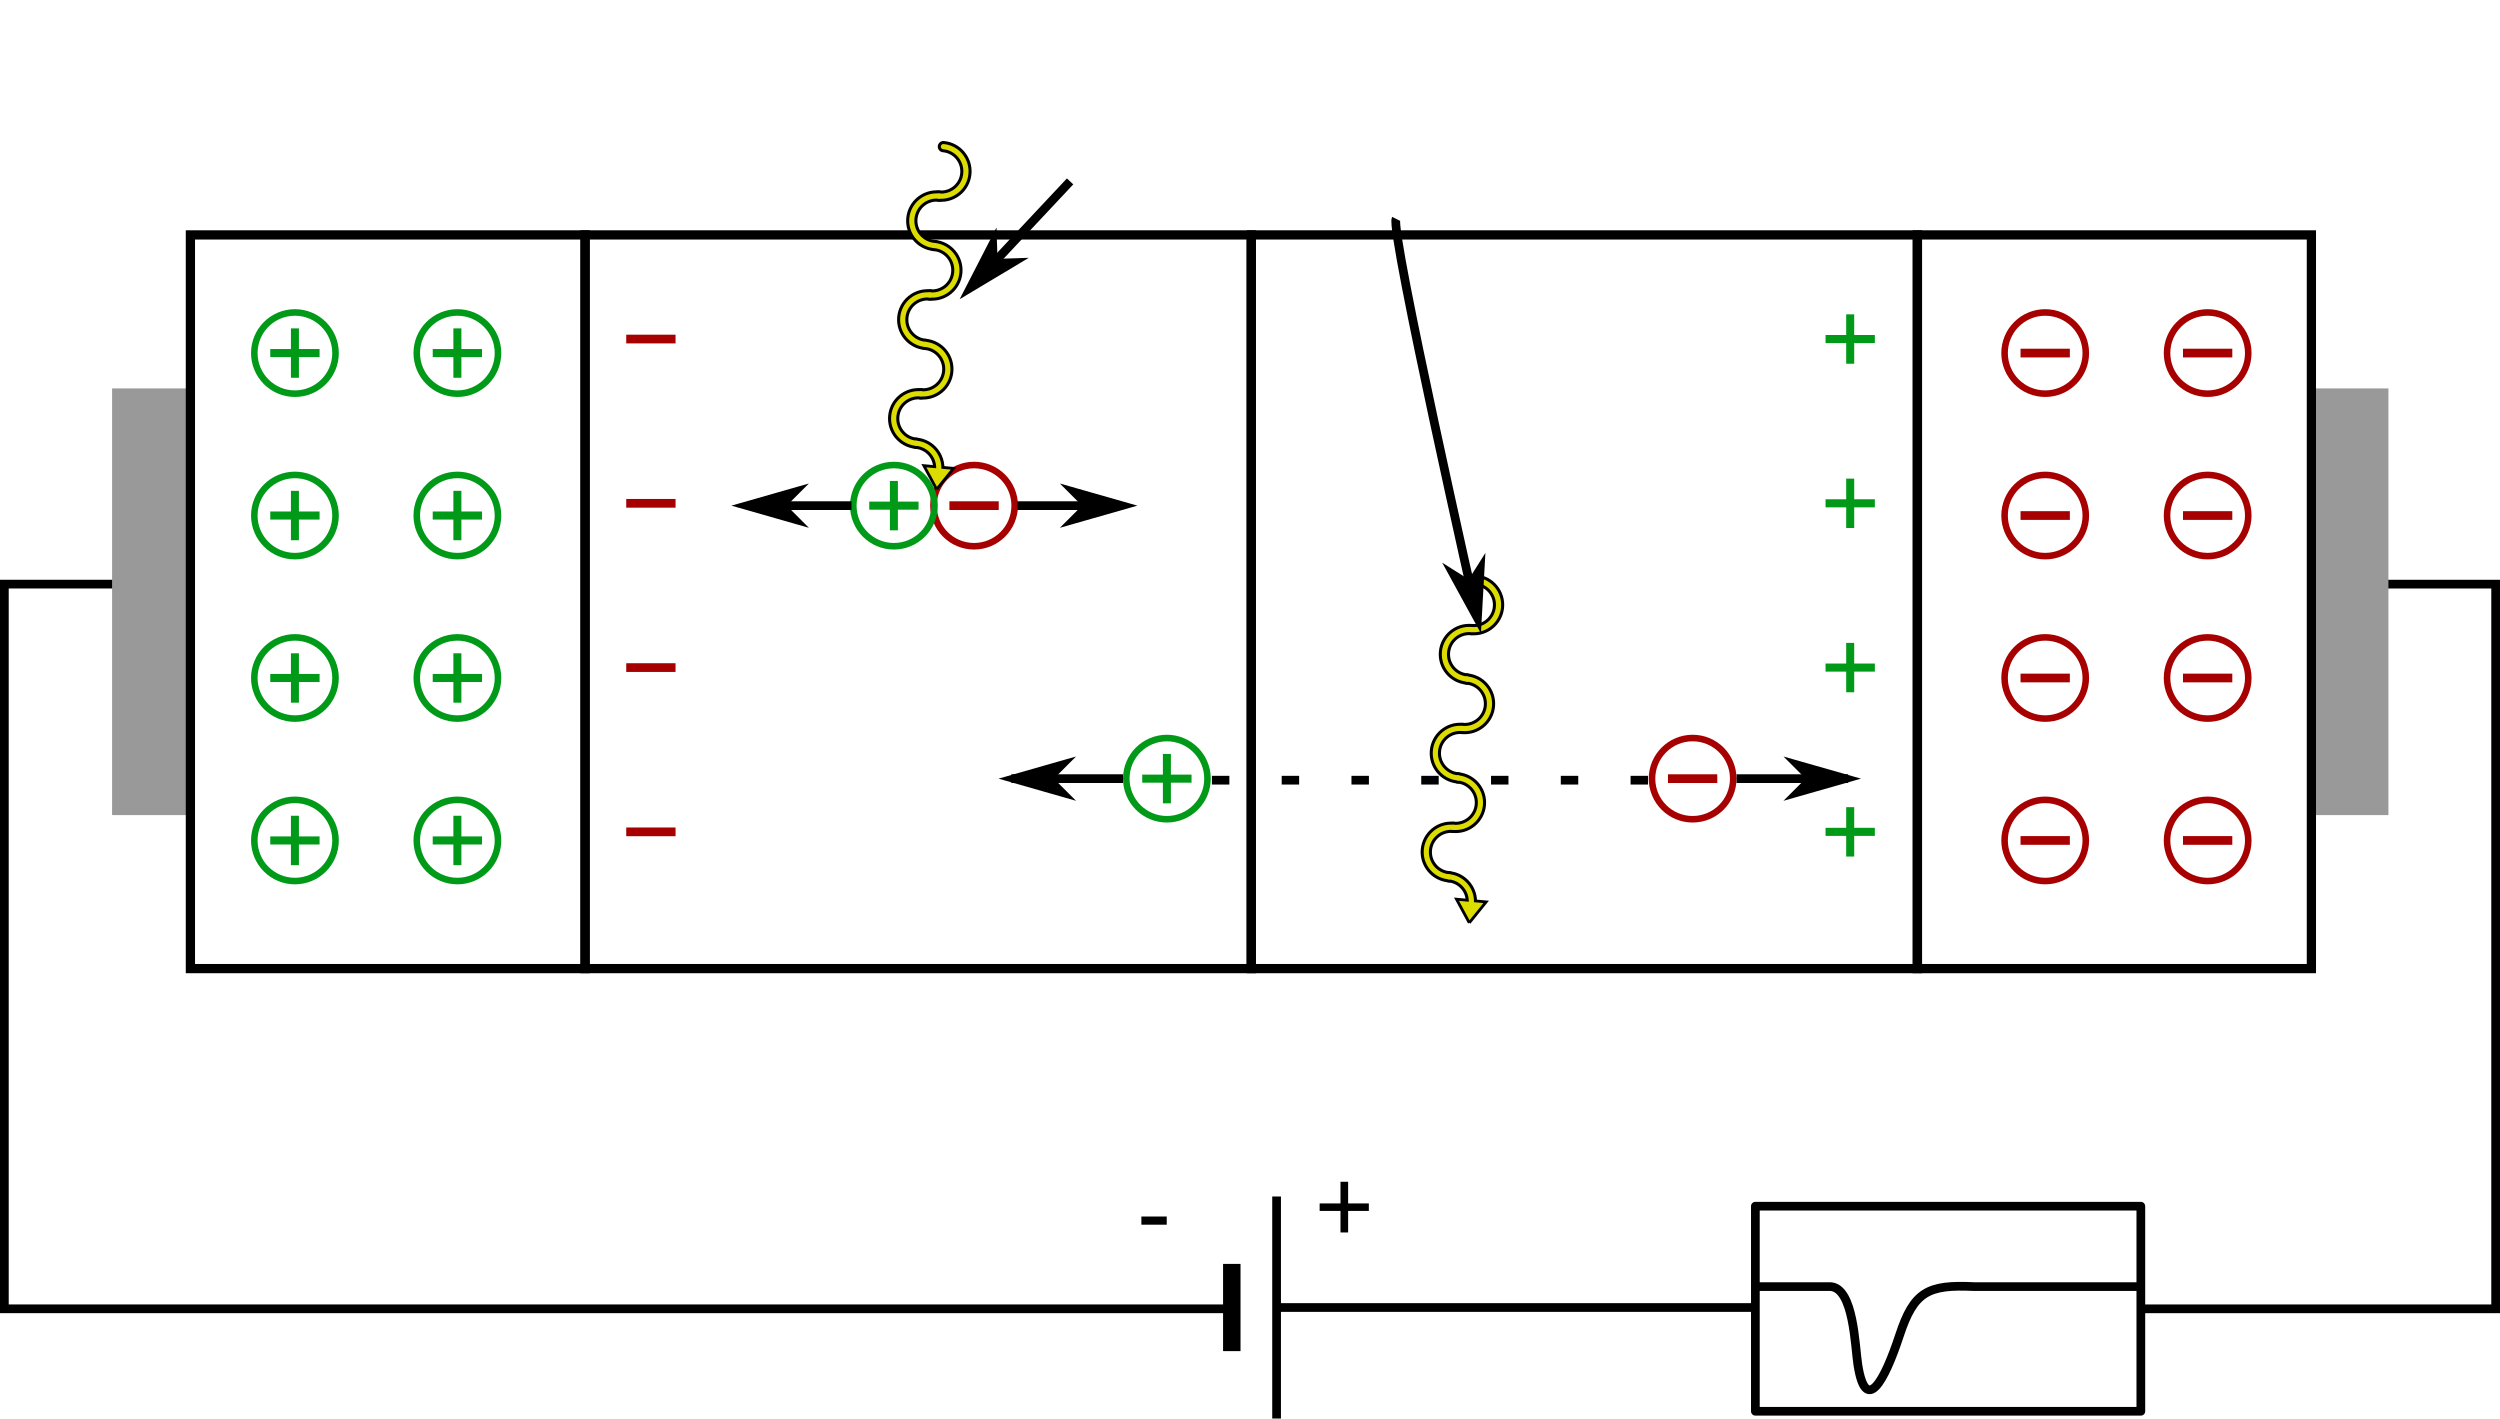
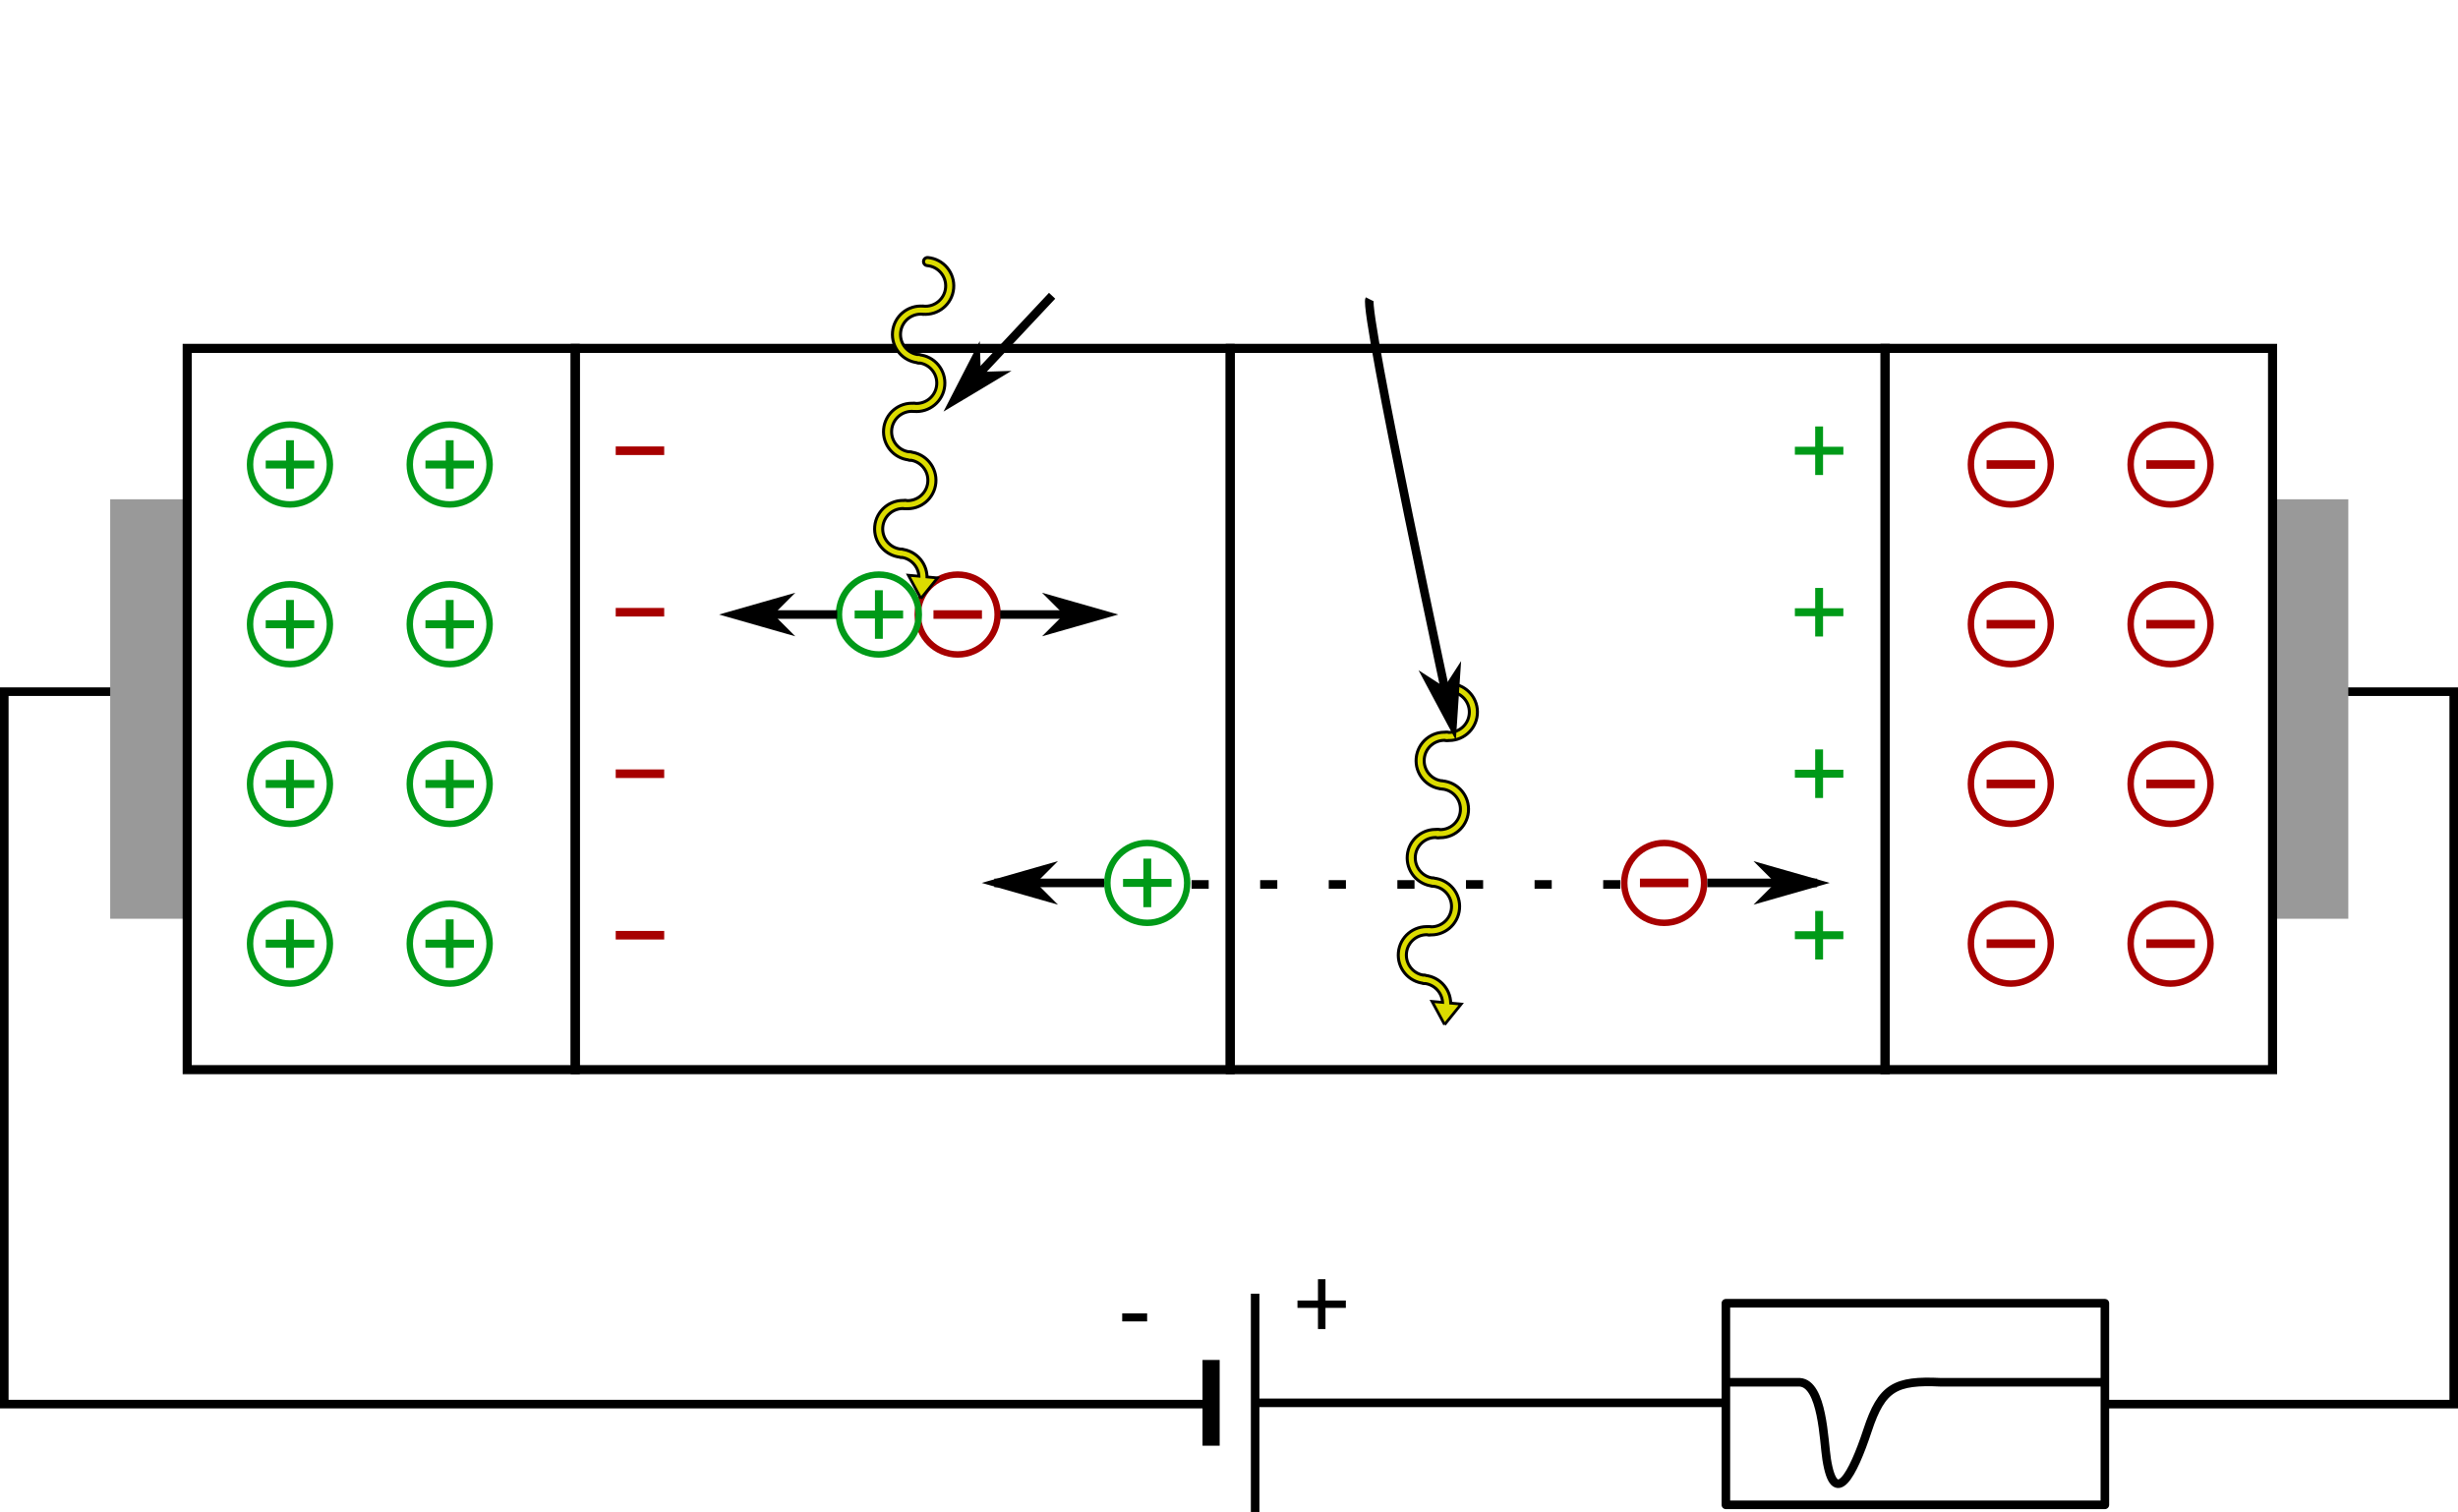
- <svg xmlns="http://www.w3.org/2000/svg" xmlns:xlink="http://www.w3.org/1999/xlink" width="286.625" height="162.622" id="svg2" version="1.1">
+ <svg xmlns="http://www.w3.org/2000/svg" xmlns:xlink="http://www.w3.org/1999/xlink" width="286.625" height="176.316" id="svg2" version="1.1">
  <defs id="defs4">
    <marker orient="auto" refY="0" refX="0" id="Arrow1Mend" style="overflow:visible">
      <path id="path4091" d="M 0,0 5,-5 -12.5,0 5,5 0,0 z" style="fill-rule:evenodd;stroke:#000000;stroke-width:1pt" transform="matrix(-0.4,0,0,-0.4,-4,0)" />
    </marker>
    <marker orient="auto" refY="0" refX="0" id="Arrow1Lend" style="overflow:visible">
      <path id="path4085" d="M 0,0 5,-5 -12.5,0 5,5 0,0 z" style="fill-rule:evenodd;stroke:#000000;stroke-width:1pt" transform="matrix(-0.8,0,0,-0.8,-10,0)" />
    </marker>
    <marker orient="auto" refY="0" refX="0" id="Arrow1Mend-6" style="overflow:visible">
      <path id="path4091-9" d="M 0,0 5,-5 -12.5,0 5,5 0,0 z" style="fill-rule:evenodd;stroke:#000000;stroke-width:1pt" transform="matrix(-0.4,0,0,-0.4,-4,0)" />
    </marker>
    <marker orient="auto" refY="0" refX="0" id="Arrow1Mend-1" style="overflow:visible">
      <path id="path4091-93" d="M 0,0 5,-5 -12.5,0 5,5 0,0 z" style="fill-rule:evenodd;stroke:#000000;stroke-width:1pt" transform="matrix(-0.4,0,0,-0.4,-4,0)" />
    </marker>
    <marker orient="auto" refY="0" refX="0" id="marker5048" style="overflow:visible">
      <path id="path5050" d="M 0,0 5,-5 -12.5,0 5,5 0,0 z" style="fill-rule:evenodd;stroke:#000000;stroke-width:1pt" transform="matrix(-0.4,0,0,-0.4,-4,0)" />
    </marker>
    <marker orient="auto" refY="0" refX="0" id="marker5048-8" style="overflow:visible">
      <path id="path5050-6" d="M 0,0 5,-5 -12.5,0 5,5 0,0 z" style="fill-rule:evenodd;stroke:#000000;stroke-width:1pt" transform="matrix(-0.4,0,0,-0.4,-4,0)" />
    </marker>
    <marker orient="auto" refY="0" refX="0" id="marker5048-4" style="overflow:visible">
      <path id="path5050-5" d="M 0,0 5,-5 -12.5,0 5,5 0,0 z" style="fill-rule:evenodd;stroke:#000000;stroke-width:1pt" transform="matrix(-0.4,0,0,-0.4,-4,0)" />
    </marker>
    <marker orient="auto" refY="0" refX="0" id="marker5048-2" style="overflow:visible">
      <path id="path5050-3" d="M 0,0 5,-5 -12.5,0 5,5 0,0 z" style="fill-rule:evenodd;stroke:#000000;stroke-width:1pt" transform="matrix(-0.4,0,0,-0.4,-4,0)" />
    </marker>
    <marker orient="auto" refY="0" refX="0" id="marker5048-21" style="overflow:visible">
      <path id="path5050-58" d="M 0,0 5,-5 -12.5,0 5,5 0,0 z" style="fill-rule:evenodd;stroke:#000000;stroke-width:1pt" transform="matrix(-0.4,0,0,-0.4,-4,0)" />
    </marker>
    <marker orient="auto" refY="0" refX="0" id="marker5048-1" style="overflow:visible">
      <path id="path5050-4" d="M 0,0 5,-5 -12.5,0 5,5 0,0 z" style="fill-rule:evenodd;stroke:#000000;stroke-width:1pt" transform="matrix(-0.4,0,0,-0.4,-4,0)" />
    </marker>
    <marker orient="auto" refY="0" refX="0" id="marker5048-7" style="overflow:visible">
      <path id="path5050-69" d="M 0,0 5,-5 -12.5,0 5,5 0,0 z" style="fill-rule:evenodd;stroke:#000000;stroke-width:1pt" transform="matrix(-0.4,0,0,-0.4,-4,0)" />
    </marker>
    <marker orient="auto" refY="0" refX="0" id="marker6073" style="overflow:visible">
      <path id="path6075" d="M 0,0 5,-5 -12.5,0 5,5 0,0 z" style="fill-rule:evenodd;stroke:#000000;stroke-width:1pt" transform="matrix(-0.4,0,0,-0.4,-4,0)" />
    </marker>
    <marker orient="auto" refY="0" refX="0" id="marker6077" style="overflow:visible">
      <path id="path6079" d="M 0,0 5,-5 -12.5,0 5,5 0,0 z" style="fill-rule:evenodd;stroke:#000000;stroke-width:1pt" transform="matrix(-0.4,0,0,-0.4,-4,0)" />
    </marker>
    <marker orient="auto" refY="0" refX="0" id="marker6081" style="overflow:visible">
      <path id="path6083" d="M 0,0 5,-5 -12.5,0 5,5 0,0 z" style="fill-rule:evenodd;stroke:#000000;stroke-width:1pt" transform="matrix(-0.4,0,0,-0.4,-4,0)" />
    </marker>
    <marker orient="auto" refY="0" refX="0" id="marker6081-6" style="overflow:visible">
      <path id="path6083-7" d="M 0,0 5,-5 -12.5,0 5,5 0,0 z" style="fill-rule:evenodd;stroke:#000000;stroke-width:1pt" transform="matrix(-0.4,0,0,-0.4,-4,0)" />
    </marker>
    <marker orient="auto" refY="0" refX="0" id="marker6081-3" style="overflow:visible">
      <path id="path6083-8" d="M 0,0 5,-5 -12.5,0 5,5 0,0 z" style="fill-rule:evenodd;stroke:#000000;stroke-width:1pt" transform="matrix(-0.4,0,0,-0.4,-4,0)" />
    </marker>
    <marker orient="auto" refY="0" refX="0" id="marker6081-7" style="overflow:visible">
      <path id="path6083-2" d="M 0,0 5,-5 -12.5,0 5,5 0,0 z" style="fill-rule:evenodd;stroke:#000000;stroke-width:1pt" transform="matrix(-0.4,0,0,-0.4,-4,0)" />
    </marker>
    <marker orient="auto" refY="0" refX="0" id="marker6081-37" style="overflow:visible">
      <path id="path6083-25" d="M 0,0 5,-5 -12.5,0 5,5 0,0 z" style="fill-rule:evenodd;stroke:#000000;stroke-width:1pt" transform="matrix(-0.4,0,0,-0.4,-4,0)" />
    </marker>
    <marker orient="auto" refY="0" refX="0" id="marker5300" style="overflow:visible">
      <path id="path5302" d="M 0,0 5,-5 -12.5,0 5,5 0,0 z" style="fill-rule:evenodd;stroke:#000000;stroke-width:1pt" transform="matrix(-0.4,0,0,-0.4,-4,0)" />
    </marker>
  </defs>
-   <g id="layer1" transform="translate(-24.625,-163.3157)">
+   <g id="layer1" transform="translate(-24.625,-149.6216)">
    <path style="fill:none;stroke:#000000;stroke-width:1px;stroke-linecap:butt;stroke-linejoin:miter;stroke-opacity:1" d="m 296.256,230.287 14.496,0 0,83.085 -40.738,0" id="path5585-9" />
    <text xml:space="preserve" style="font-size:12px;font-style:normal;font-variant:normal;font-weight:normal;font-stretch:normal;text-align:start;line-height:125%;letter-spacing:0px;word-spacing:0px;writing-mode:lr-tb;text-anchor:start;fill:#000000;fill-opacity:1;stroke:none;font-family:Sans;-inkscape-font-specification:Sans" x="63.186" y="185.205" id="text5398">
      <tspan id="tspan5400" x="63.186" y="185.205" style="text-align:start;text-anchor:start" />
    </text>
    <text xml:space="preserve" style="font-size:12px;font-style:normal;font-variant:normal;font-weight:normal;font-stretch:normal;text-align:start;line-height:125%;letter-spacing:0px;word-spacing:0px;writing-mode:lr-tb;text-anchor:start;fill:#000000;fill-opacity:1;stroke:none;font-family:Sans;-inkscape-font-specification:Sans" x="221.109" y="186.368" id="text5402">
      <tspan id="tspan5404" x="221.109" y="186.368" />
    </text>
    <text xml:space="preserve" style="font-size:12px;font-style:normal;font-variant:normal;font-weight:normal;font-stretch:normal;text-align:start;line-height:125%;letter-spacing:0px;word-spacing:0px;writing-mode:lr-tb;text-anchor:start;fill:#000000;fill-opacity:1;stroke:none;font-family:Sans;-inkscape-font-specification:Sans" x="89.327" y="288.333" id="text5406">
      <tspan x="89.327" y="288.333" id="tspan5410" style="text-align:center;text-anchor:middle" />
    </text>
    <text xml:space="preserve" style="font-size:12px;font-style:normal;font-variant:normal;font-weight:normal;font-stretch:normal;text-align:start;line-height:125%;letter-spacing:0px;word-spacing:0px;writing-mode:lr-tb;text-anchor:start;fill:#000000;fill-opacity:1;stroke:none;font-family:Sans;-inkscape-font-specification:Sans" x="115.618" y="322.955" id="text5412">
      <tspan x="115.618" y="322.955" id="tspan5416" />
    </text>
    <text xml:space="preserve" style="font-size:12px;font-style:normal;font-variant:normal;font-weight:normal;font-stretch:normal;text-align:start;line-height:125%;letter-spacing:0px;word-spacing:0px;writing-mode:lr-tb;text-anchor:start;fill:#000000;fill-opacity:1;stroke:none;font-family:Sans;-inkscape-font-specification:Sans" x="247.251" y="288.333" id="text5406-3">
      <tspan x="247.251" y="288.333" id="tspan5410-3" style="text-align:center;text-anchor:middle" />
    </text>
    <text xml:space="preserve" style="font-size:12px;font-style:normal;font-variant:normal;font-weight:normal;font-stretch:normal;text-align:start;line-height:125%;letter-spacing:0px;word-spacing:0px;writing-mode:lr-tb;text-anchor:start;fill:#000000;fill-opacity:1;stroke:none;font-family:Sans;-inkscape-font-specification:Sans" x="168.312" y="288.112" id="text5444">
      <tspan x="168.312" y="288.112" style="text-align:center;text-anchor:middle" id="tspan5450" />
    </text>
    <flowRoot xml:space="preserve" id="flowRoot5472" style="font-size:12px;font-style:normal;font-variant:normal;font-weight:normal;font-stretch:normal;text-align:start;line-height:125%;letter-spacing:0px;word-spacing:0px;writing-mode:lr-tb;text-anchor:start;fill:#000000;fill-opacity:1;stroke:none;font-family:Sans;-inkscape-font-specification:Sans" transform="translate(37.97487,167.3356)">
      <flowRegion id="flowRegion5474">
        <rect id="rect5476" width="89.449" height="33.234" x="163.342" y="-1.23" />
      </flowRegion>
      <flowPara id="flowPara5478" />
    </flowRoot>
    <path style="fill:none;stroke:#000000;stroke-width:1px;stroke-linecap:butt;stroke-linejoin:miter;stroke-opacity:1" d="m 39.621,230.285 -14.496,0 0,83.085 140.208,0" id="path5585" />
    <g id="g5589" transform="translate(-0.4998932,0)">
      <rect y="207.848" x="37.975" height="48.919" width="8.655" id="rect5146" style="fill:#999999;stroke:none" />
      <rect y="207.848" x="290.303" height="48.919" width="8.655" id="rect5146-1" style="fill:#999999;stroke:none" />
      <g transform="matrix(0.7525996,0,0,0.7525996,8.642399,47.68923)" id="g3974">
        <g id="g5008">
          <g id="g3802" transform="matrix(1.409676,0,0,1.409676,-19.15705,-79.22699)">
            <rect y="190.576" x="49.702" height="79.286" width="42.648" id="rect2989" style="fill:none;stroke:#000000;stroke-opacity:1" />
            <rect y="190.576" x="92.356" height="79.286" width="71.982" id="rect2989-2" style="fill:none;stroke:#000000;stroke-opacity:1" />
          </g>
          <g transform="translate(3.11122,3.814988)" id="g3881" style="stroke:#009a18;stroke-opacity:1">
            <path style="fill:none;stroke:#009a18;stroke-width:1;stroke-linecap:round;stroke-linejoin:round;stroke-miterlimit:4;stroke-opacity:1;stroke-dasharray:none" id="path3872" d="m 69.65,203.657 c 0,3.417 -2.77,6.187 -6.187,6.187 -3.417,0 -6.187,-2.77 -6.187,-6.187 0,-3.417 2.77,-6.187 6.187,-6.187 3.417,0 6.187,2.77 6.187,6.187 z" transform="translate(0.2543751,-0.04940734)" />
            <g style="font-size:28px;font-style:normal;font-variant:normal;font-weight:bold;font-stretch:normal;text-align:start;line-height:125%;letter-spacing:0px;word-spacing:0px;writing-mode:lr-tb;text-anchor:start;fill:#009a18;fill-opacity:1;stroke:none;font-family:Sans;-inkscape-font-specification:Sans Bold" id="text3874">
              <path d="m 64.327,199.846 0,3.146 3.146,0 0,1.231 -3.146,0 0,3.146 -1.219,0 0,-3.146 -3.146,0 0,-1.231 3.146,0 0,-3.146 1.219,0" style="font-size:12px;font-weight:normal;line-height:125%;fill:#009a18;fill-opacity:1;stroke:none;font-family:Sans;-inkscape-font-specification:Sans" id="path3879" />
            </g>
          </g>
          <use height="1052.362" width="744.094" x="0" y="0" xlink:href="#g3881" transform="translate(0,24.74874)" id="use4975" />
          <use height="1052.362" width="744.094" x="0" y="0" xlink:href="#g3881" transform="translate(0,49.49748)" id="use4977" />
          <use height="1052.362" width="744.094" x="0" y="0" xlink:href="#g3881" transform="translate(0,74.24621)" id="use4979" />
          <use height="1052.362" width="744.094" x="0" y="0" xlink:href="#g3881" transform="translate(24.74874,0)" id="use4981" />
          <use height="1052.362" width="744.094" x="0" y="0" xlink:href="#g3881" transform="translate(24.74874,24.74874)" id="use4983" />
          <use height="1052.362" width="744.094" x="0" y="0" xlink:href="#g3881" transform="translate(24.74874,49.49748)" id="use4985" />
          <use height="1052.362" width="744.094" x="0" y="0" xlink:href="#g3881" transform="translate(24.74874,74.24621)" id="use4987" />
        </g>
        <g id="g5008-2" transform="matrix(-1,0,0,1,425.0398,0)">
          <g id="g3802-8" transform="matrix(1.409676,0,0,1.409676,-19.15705,-79.22699)">
            <rect y="190.576" x="49.786" height="79.286" width="42.595" id="rect2989-23" style="fill:none;stroke:#000000;stroke-opacity:1" />
            <rect y="190.576" x="92.356" height="79.286" width="71.989" id="rect2989-2-6" style="fill:none;stroke:#000000;stroke-opacity:1" />
          </g>
          <g transform="translate(3.11122,3.814988)" id="g3881-5" style="stroke:#a70000;stroke-opacity:1">
            <path style="fill:none;stroke:#a70000;stroke-width:1;stroke-linecap:round;stroke-linejoin:round;stroke-miterlimit:4;stroke-opacity:1;stroke-dasharray:none" id="path3872-5" d="m 69.65,203.657 c 0,3.417 -2.77,6.187 -6.187,6.187 -3.417,0 -6.187,-2.77 -6.187,-6.187 0,-3.417 2.77,-6.187 6.187,-6.187 3.417,0 6.187,2.77 6.187,6.187 z" transform="translate(0.2543751,-0.04940734)" />
            <g style="font-size:28px;font-style:normal;font-variant:normal;font-weight:bold;font-stretch:normal;text-align:start;line-height:125%;letter-spacing:0px;word-spacing:0px;writing-mode:lr-tb;text-anchor:start;fill:#000000;fill-opacity:1;stroke:#a70000;stroke-opacity:1;font-family:Sans;-inkscape-font-specification:Sans Bold" id="text3874-3">
              <path d="m 67.473,202.944 0,1.328 -7.512,0 0,-1.328" style="font-size:12px;font-weight:normal;line-height:125%;fill:#a70000;fill-opacity:1;stroke:none;font-family:Sans;-inkscape-font-specification:Sans" id="path3879-0" />
            </g>
          </g>
          <use x="0" y="0" xlink:href="#g3881-5" transform="translate(0,24.74874)" id="use4975-6" width="744.094" height="1052.362" />
          <use x="0" y="0" xlink:href="#g3881-5" transform="translate(0,49.49748)" id="use4977-3" width="744.094" height="1052.362" />
          <use x="0" y="0" xlink:href="#g3881-5" transform="translate(0,74.24621)" id="use4979-1" width="744.094" height="1052.362" />
          <use x="0" y="0" xlink:href="#g3881-5" transform="translate(24.74874,0)" id="use4981-1" width="744.094" height="1052.362" />
          <use x="0" y="0" xlink:href="#g3881-5" transform="translate(24.74874,24.74874)" id="use4983-1" width="744.094" height="1052.362" />
          <use x="0" y="0" xlink:href="#g3881-5" transform="translate(24.74874,49.49748)" id="use4985-2" width="744.094" height="1052.362" />
          <use x="0" y="0" xlink:href="#g3881-5" transform="translate(24.74874,74.24621)" id="use4987-3" width="744.094" height="1052.362" />
        </g>
        <g transform="translate(240.0399,1.67826)" style="font-size:28px;font-style:normal;font-variant:normal;font-weight:bold;font-stretch:normal;text-align:start;line-height:125%;letter-spacing:0px;word-spacing:0px;writing-mode:lr-tb;text-anchor:start;fill:#009a18;fill-opacity:1;stroke:none;font-family:Sans;-inkscape-font-specification:Sans Bold" id="text3874-0">
          <path d="m 64.327,199.846 0,3.146 3.146,0 0,1.231 -3.146,0 0,3.146 -1.219,0 0,-3.146 -3.146,0 0,-1.231 3.146,0 0,-3.146 1.219,0" style="font-size:12px;font-weight:normal;line-height:125%;fill:#009a18;fill-opacity:1;stroke:none;font-family:Sans;-inkscape-font-specification:Sans" id="path3879-01" />
        </g>
        <g transform="translate(240.0399,26.70264)" style="font-size:28px;font-style:normal;font-variant:normal;font-weight:bold;font-stretch:normal;text-align:start;line-height:125%;letter-spacing:0px;word-spacing:0px;writing-mode:lr-tb;text-anchor:start;fill:#009a18;fill-opacity:1;stroke:none;font-family:Sans;-inkscape-font-specification:Sans Bold" id="text3874-6">
          <path d="m 64.327,199.846 0,3.146 3.146,0 0,1.231 -3.146,0 0,3.146 -1.219,0 0,-3.146 -3.146,0 0,-1.231 3.146,0 0,-3.146 1.219,0" style="font-size:12px;font-weight:normal;line-height:125%;fill:#009a18;fill-opacity:1;stroke:none;font-family:Sans;-inkscape-font-specification:Sans" id="path3879-6" />
        </g>
        <g transform="translate(240.0399,51.72701)" style="font-size:28px;font-style:normal;font-variant:normal;font-weight:bold;font-stretch:normal;text-align:start;line-height:125%;letter-spacing:0px;word-spacing:0px;writing-mode:lr-tb;text-anchor:start;fill:#009a18;fill-opacity:1;stroke:none;font-family:Sans;-inkscape-font-specification:Sans Bold" id="text3874-60">
          <path d="m 64.327,199.846 0,3.146 3.146,0 0,1.231 -3.146,0 0,3.146 -1.219,0 0,-3.146 -3.146,0 0,-1.231 3.146,0 0,-3.146 1.219,0" style="font-size:12px;font-weight:normal;line-height:125%;fill:#009a18;fill-opacity:1;stroke:none;font-family:Sans;-inkscape-font-specification:Sans" id="path3879-9" />
        </g>
        <g transform="translate(240.0399,76.75139)" style="font-size:28px;font-style:normal;font-variant:normal;font-weight:bold;font-stretch:normal;text-align:start;line-height:125%;letter-spacing:0px;word-spacing:0px;writing-mode:lr-tb;text-anchor:start;fill:#009a18;fill-opacity:1;stroke:none;font-family:Sans;-inkscape-font-specification:Sans Bold" id="text3874-9">
          <path d="m 64.327,199.846 0,3.146 3.146,0 0,1.231 -3.146,0 0,3.146 -1.219,0 0,-3.146 -3.146,0 0,-1.231 3.146,0 0,-3.146 1.219,0" style="font-size:12px;font-weight:normal;line-height:125%;fill:#009a18;fill-opacity:1;stroke:none;font-family:Sans;-inkscape-font-specification:Sans" id="path3879-2" />
        </g>
        <path d="m 117.301,204.622 0,1.328 7.512,0 0,-1.328" style="font-size:12px;font-style:normal;font-variant:normal;font-weight:normal;font-stretch:normal;text-align:start;line-height:125%;letter-spacing:0px;word-spacing:0px;writing-mode:lr-tb;text-anchor:start;fill:#a70000;fill-opacity:1;stroke:none;font-family:Sans;-inkscape-font-specification:Sans" id="path3879-0-8" />
        <path d="m 117.301,229.646 0,1.328 7.512,0 0,-1.328" style="font-size:12px;font-style:normal;font-variant:normal;font-weight:normal;font-stretch:normal;text-align:start;line-height:125%;letter-spacing:0px;word-spacing:0px;writing-mode:lr-tb;text-anchor:start;fill:#a70000;fill-opacity:1;stroke:none;font-family:Sans;-inkscape-font-specification:Sans" id="path3879-0-80" />
        <path d="m 117.301,254.671 0,1.328 7.512,0 0,-1.328" style="font-size:12px;font-style:normal;font-variant:normal;font-weight:normal;font-stretch:normal;text-align:start;line-height:125%;letter-spacing:0px;word-spacing:0px;writing-mode:lr-tb;text-anchor:start;fill:#a70000;fill-opacity:1;stroke:none;font-family:Sans;-inkscape-font-specification:Sans" id="path3879-0-2" />
        <path d="m 117.301,279.695 0,1.328 7.512,0 0,-1.328" style="font-size:12px;font-style:normal;font-variant:normal;font-weight:normal;font-stretch:normal;text-align:start;line-height:125%;letter-spacing:0px;word-spacing:0px;writing-mode:lr-tb;text-anchor:start;fill:#a70000;fill-opacity:1;stroke:none;font-family:Sans;-inkscape-font-specification:Sans" id="path3879-0-7" />
        <use x="0" y="0" xlink:href="#g3881-5" transform="matrix(-1,0,0,1,346.581,64.83148)" id="use4981-1-5-7" width="744.094" height="1052.362" />
        <use height="1052.362" width="744.094" x="0" y="0" xlink:href="#g3881" transform="translate(132.8342,64.83148)" id="use4981-9-2" />
        <path style="fill:none;stroke:#000000;stroke-width:1.329px;stroke-linecap:square;stroke-linejoin:miter;stroke-opacity:1;marker-end:url(#marker6081)" d="m 287.104,272.254 15.678,0" id="path4098-79" />
        <path style="fill:none;stroke:#000000;stroke-width:1.329px;stroke-linecap:square;stroke-linejoin:miter;stroke-opacity:1;marker-end:url(#marker6081)" d="m 192.311,272.254 -15.678,0" id="path4098-7-7" />
        <path style="fill:none;stroke:#000000;stroke-width:1;stroke-linecap:butt;stroke-linejoin:miter;stroke-miterlimit:4;stroke-opacity:1;stroke-dasharray:2, 6;stroke-dashoffset:0" d="m 138.946,81.335 50.558,0" id="path5232" transform="matrix(1.328728,0,0,1.328728,21.90075,164.417)" />
        <g transform="matrix(0.08149413,0.3359159,-0.3359159,0.08149413,296.8569,244.1823)" id="g8277-6">
          <g style="stroke:#000000;stroke-width:45.455;stroke-miterlimit:4;stroke-opacity:1" transform="matrix(0.103516,0.03538112,0.03538112,-0.103516,46.08363,157.339)" id="g8279-0">
            <path d="m -200,-100 c 0,55.228 -44.772,100 -100,100 -55.225,0 -99.995,-44.766 -100,-99.991" id="path8281-1" style="fill:none;stroke-linecap:round;stroke-dashoffset:0" />
            <path transform="matrix(-1,0,0,-1,-400,-200)" d="m -200,-100 c 0,55.228 -44.772,100 -100,100 -55.225,0 -99.995,-44.766 -100,-99.991" id="path8283-9" style="fill:none;stroke-linecap:round;stroke-dashoffset:0" />
            <g transform="translate(400,0)" id="g8285-0">
              <path d="m -200,-100 c 0,55.228 -44.772,100 -100,100 -55.225,0 -99.995,-44.766 -100,-99.991" id="path8287-0" style="fill:none;stroke-linecap:round;stroke-dashoffset:0" />
              <path transform="matrix(-1,0,0,-1,-400,-200)" d="m -200,-100 c 0,55.228 -44.772,100 -100,100 -55.225,0 -99.995,-44.766 -100,-99.991" id="path8289-2" style="fill:none;stroke-linecap:round;stroke-dashoffset:0" />
            </g>
            <g transform="translate(-400,0)" id="g8291-2">
              <path d="m -200,-100 c 0,55.228 -44.772,100 -100,100 -55.225,0 -99.995,-44.766 -100,-99.991" id="path8293-6" style="fill:none;stroke-linecap:round;stroke-dashoffset:0" />
              <path transform="matrix(-1,0,0,-1,-400,-200)" d="m -200,-100 c 0,55.228 -44.772,100 -100,100 -55.225,0 -99.995,-44.766 -100,-99.991" id="path8295-3" style="fill:none;stroke-linecap:round;stroke-dashoffset:0" />
            </g>
            <path transform="translate(800,0)" d="M -299.99,-4.6394257e-7 C -355.219,0.005 -399.995,-44.762 -400,-99.99 c 0,-1.23e-4 0,-2.45e-4 0,-3.68e-4" id="path8297-6" style="fill:none;stroke-linecap:round;stroke-dashoffset:0" />
          </g>
          <path id="path8299-7" d="m 105.79,177.867 -11.439,3.027 4.246,-12.422 7.194,9.395" style="fill:#dcdc00;fill-opacity:1;fill-rule:evenodd;stroke:#000000;stroke-width:1.25;stroke-linecap:butt;stroke-linejoin:miter;stroke-miterlimit:4;stroke-opacity:1" />
          <g style="stroke:#dcdc00;stroke-width:20.833;stroke-miterlimit:4;stroke-opacity:1" transform="matrix(0.103516,0.03538112,0.03538112,-0.103516,46.08363,157.339)" id="g8301-6">
            <path d="m -200,-100 c 0,55.228 -44.772,100 -100,100 -55.225,0 -99.995,-44.766 -100,-99.991" id="path8303-7" style="fill:none;stroke-linecap:round;stroke-dashoffset:0" />
            <path transform="matrix(-1,0,0,-1,-400,-200)" d="m -200,-100 c 0,55.228 -44.772,100 -100,100 -55.225,0 -99.995,-44.766 -100,-99.991" id="path8305-7" style="fill:none;stroke-linecap:round;stroke-dashoffset:0" />
            <g transform="translate(400,0)" id="g8307-7">
              <path d="m -200,-100 c 0,55.228 -44.772,100 -100,100 -55.225,0 -99.995,-44.766 -100,-99.991" id="path8309-1" style="fill:none;stroke-linecap:round;stroke-dashoffset:0" />
              <path transform="matrix(-1,0,0,-1,-400,-200)" d="m -200,-100 c 0,55.228 -44.772,100 -100,100 -55.225,0 -99.995,-44.766 -100,-99.991" id="path8311-2" style="fill:none;stroke-linecap:round;stroke-dashoffset:0" />
            </g>
            <g transform="translate(-400,0)" id="g8313-6">
              <path d="m -200,-100 c 0,55.228 -44.772,100 -100,100 -55.225,0 -99.995,-44.766 -100,-99.991" id="path8315-5" style="fill:none;stroke-linecap:round;stroke-dashoffset:0" />
              <path transform="matrix(-1,0,0,-1,-400,-200)" d="m -200,-100 c 0,55.228 -44.772,100 -100,100 -55.225,0 -99.995,-44.766 -100,-99.991" id="path8317-7" style="fill:none;stroke-linecap:round;stroke-dashoffset:0" />
            </g>
            <path transform="translate(800,0)" d="M -299.99,-4.6394257e-7 C -355.219,0.005 -399.995,-44.762 -400,-99.99 c 0,-1.23e-4 0,-2.45e-4 0,-3.68e-4" id="path8319-6" style="fill:none;stroke-linecap:round;stroke-dashoffset:0" />
          </g>
        </g>
      </g>
      <text id="text5166" y="288.804" x="130.69" style="font-size:12px;font-style:normal;font-variant:normal;font-weight:normal;font-stretch:normal;text-align:start;line-height:125%;letter-spacing:0px;word-spacing:0px;writing-mode:lr-tb;text-anchor:start;fill:#000000;fill-opacity:1;stroke:none;font-family:Sans;-inkscape-font-specification:Sans" xml:space="preserve">
        <tspan style="font-size:12px;font-style:normal;font-variant:normal;font-weight:normal;font-stretch:normal;text-align:start;line-height:125%;writing-mode:lr-tb;text-anchor:start;font-family:Sans;-inkscape-font-specification:Sans" y="288.804" x="130.69" id="tspan5168" />
      </text>
      <flowRoot transform="translate(37.97487,167.3356)" style="font-size:12px;font-style:normal;font-variant:normal;font-weight:normal;font-stretch:normal;text-align:center;line-height:125%;letter-spacing:0px;word-spacing:0px;writing-mode:lr-tb;text-anchor:middle;fill:#000000;fill-opacity:1;stroke:none;font-family:Sans;-inkscape-font-specification:Sans" id="flowRoot5464" xml:space="preserve">
        <flowRegion id="flowRegion5466">
          <rect style="text-align:center;text-anchor:middle" y="1.245" x="9.192" height="30.759" width="84.499" id="rect5468" />
        </flowRegion>
        <flowPara id="flowPara5470">p-dotiert</flowPara>
      </flowRoot>
      <flowRoot transform="translate(37.97487,170.2799)" style="font-size:12px;font-style:normal;font-variant:normal;font-weight:normal;font-stretch:normal;text-align:start;line-height:125%;letter-spacing:0px;word-spacing:0px;writing-mode:lr-tb;text-anchor:start;fill:#000000;fill-opacity:1;stroke:none;font-family:Sans;-inkscape-font-specification:Sans" id="flowRoot5480" xml:space="preserve">
        <flowRegion id="flowRegion5482">
          <rect y="-0.523" x="167.584" height="42.78" width="83.792" id="rect5484" />
        </flowRegion>
        <flowPara style="text-align:center;text-anchor:middle" id="flowPara5486">n-dotiert</flowPara>
      </flowRoot>
    </g>
    <path style="fill:none;stroke:#000000;stroke-width:1px;stroke-linecap:butt;stroke-linejoin:miter;stroke-opacity:1" d="m 170.986,300.494 0,25.456" id="path5654" />
    <rect style="fill:#000000;fill-opacity:1;stroke:none" id="rect5656" width="2" height="10" x="164.85" y="308.222" />
    <text xml:space="preserve" style="font-size:12px;font-style:normal;font-variant:normal;font-weight:normal;font-stretch:normal;text-align:start;line-height:125%;letter-spacing:0px;word-spacing:0px;writing-mode:lr-tb;text-anchor:start;fill:#000000;fill-opacity:1;stroke:none;font-family:Sans;-inkscape-font-specification:Sans" x="175.33" y="305.946" id="text5658">
      <tspan id="tspan5660" x="175.33" y="305.946">+</tspan>
    </text>
    <text xml:space="preserve" style="font-size:12px;font-style:normal;font-variant:normal;font-weight:normal;font-stretch:normal;text-align:start;line-height:125%;letter-spacing:0px;word-spacing:0px;writing-mode:lr-tb;text-anchor:start;fill:#000000;fill-opacity:1;stroke:none;font-family:Sans;-inkscape-font-specification:Sans" x="155.001" y="306.476" id="text5662">
      <tspan id="tspan5664" x="155.001" y="306.476">-</tspan>
    </text>
    <rect style="fill:none;stroke:#000000;stroke-width:1;stroke-linecap:square;stroke-linejoin:round;stroke-miterlimit:4;stroke-opacity:1;stroke-dasharray:none;stroke-dashoffset:0" id="rect5252" width="44.194" height="23.511" x="225.878" y="301.607" />
    <path style="fill:none;stroke:#000000;stroke-width:1px;stroke-linecap:butt;stroke-linejoin:miter;stroke-opacity:1" d="m 171.031,313.222 54.556,0" id="path5254" />
    <path style="fill:none;stroke:#000000;stroke-width:1px;stroke-linecap:butt;stroke-linejoin:miter;stroke-opacity:1" d="m 225.747,310.824 8.748,0 c 2.674,0.172 2.795,6.833 3.137,8.991 0.909,5.734 3.038,1.867 4.773,-3.403 1.647,-5.004 3.239,-5.84 8.529,-5.588 l 19.269,0" id="path5256" />
    <text xml:space="preserve" style="font-size:12px;font-style:normal;font-variant:normal;font-weight:normal;font-stretch:normal;text-align:start;line-height:125%;letter-spacing:0px;word-spacing:0px;writing-mode:lr-tb;text-anchor:start;fill:#000000;fill-opacity:1;stroke:none;font-family:Sans;-inkscape-font-specification:Sans" x="220.625" y="299.188" id="text5258">
      <tspan id="tspan5260" x="220.625" y="299.188" />
    </text>
    <flowRoot xml:space="preserve" id="flowRoot5262" style="font-size:12px;font-style:normal;font-variant:normal;font-weight:normal;font-stretch:normal;text-align:center;line-height:125%;letter-spacing:0px;word-spacing:0px;writing-mode:lr-tb;text-anchor:middle;fill:#000000;fill-opacity:1;stroke:none;font-family:Sans;-inkscape-font-specification:Sans" transform="translate(23.125,170.1397)">
      <flowRegion id="flowRegion5264">
        <rect id="rect5266" width="73.5" height="28.5" x="188" y="111.548" style="text-align:center;text-anchor:middle" />
      </flowRegion>
      <flowPara id="flowPara5268">Strompuls</flowPara>
    </flowRoot>
    <text xml:space="preserve" style="font-size:12px;font-style:normal;font-variant:normal;font-weight:normal;font-stretch:normal;text-align:start;line-height:125%;letter-spacing:0px;word-spacing:0px;writing-mode:lr-tb;text-anchor:start;fill:#000000;fill-opacity:1;stroke:none;font-family:Sans;-inkscape-font-specification:Sans" x="156.5" y="175.324" id="text5270">
      <tspan x="156.5" y="175.324" id="tspan5274" />
    </text>
-     <flowRoot xml:space="preserve" id="flowRoot5278" style="font-size:12px;font-style:normal;font-variant:normal;font-weight:normal;font-stretch:normal;text-align:start;line-height:125%;letter-spacing:0px;word-spacing:0px;writing-mode:lr-tb;text-anchor:start;fill:#000000;fill-opacity:1;stroke:none;font-family:Sans;-inkscape-font-specification:Sans" transform="translate(-3.659272,167.3469)">
+     <flowRoot xml:space="preserve" id="flowRoot5278" style="font-size:12px;font-style:normal;font-variant:normal;font-weight:normal;font-stretch:normal;text-align:start;line-height:125%;letter-spacing:0px;word-spacing:0px;writing-mode:lr-tb;text-anchor:start;fill:#000000;fill-opacity:1;stroke:none;font-family:Sans;-inkscape-font-specification:Sans" transform="translate(-8.012825,149.3469)">
      <flowRegion id="flowRegion5280">
-         <rect id="rect5282" width="95.813" height="37.477" x="127.986" y="-6.872" />
+         <rect id="rect5282" width="96.52" height="44.548" x="127.986" y="-6.872" />
      </flowRegion>
-       <flowPara id="flowPara5284" style="text-align:center;text-anchor:middle">autreffende </flowPara>
-       <flowPara id="flowPara5286" style="text-align:center;text-anchor:middle">Teilchen</flowPara>
+       <flowPara id="flowPara5284" style="font-size:12px;font-style:normal;font-variant:normal;font-weight:normal;font-stretch:normal;text-align:center;line-height:170%;writing-mode:lr-tb;text-anchor:middle;font-family:Sans;-inkscape-font-specification:Sans">autreffende </flowPara>
+       <flowPara id="flowPara5286" style="font-size:12px;font-style:normal;font-variant:normal;font-weight:normal;font-stretch:normal;text-align:center;line-height:195%;writing-mode:lr-tb;text-anchor:middle;font-family:Sans;-inkscape-font-specification:Sans">Teilchen</flowPara>
    </flowRoot>
    <g id="g5395" transform="translate(-3.889087,-7.424621)">
      <use height="1052.362" width="744.094" id="use4981-1-5" transform="matrix(-0.7525996,0,0,0.7525996,190.4866,72.60648)" xlink:href="#g3881-5" y="0" x="0" />
      <use id="use4981-9" transform="matrix(0.7525996,0,0,0.7525996,80.70407,72.60648)" xlink:href="#g3881" y="0" x="0" width="744.094" height="1052.362" />
      <g id="g8277" transform="matrix(0.06133245,0.2528102,-0.2528102,0.06133245,174.3823,189.1833)">
        <g id="g8279" transform="matrix(0.103516,0.03538112,0.03538112,-0.103516,46.08363,157.339)" style="stroke:#000000;stroke-width:45.455;stroke-miterlimit:4;stroke-opacity:1">
          <path style="fill:none;stroke-linecap:round;stroke-dashoffset:0" id="path8281" d="m -200,-100 c 0,55.228 -44.772,100 -100,100 -55.225,0 -99.995,-44.766 -100,-99.991" />
          <path style="fill:none;stroke-linecap:round;stroke-dashoffset:0" id="path8283" d="m -200,-100 c 0,55.228 -44.772,100 -100,100 -55.225,0 -99.995,-44.766 -100,-99.991" transform="matrix(-1,0,0,-1,-400,-200)" />
          <g id="g8285" transform="translate(400,0)">
            <path style="fill:none;stroke-linecap:round;stroke-dashoffset:0" id="path8287" d="m -200,-100 c 0,55.228 -44.772,100 -100,100 -55.225,0 -99.995,-44.766 -100,-99.991" />
            <path style="fill:none;stroke-linecap:round;stroke-dashoffset:0" id="path8289" d="m -200,-100 c 0,55.228 -44.772,100 -100,100 -55.225,0 -99.995,-44.766 -100,-99.991" transform="matrix(-1,0,0,-1,-400,-200)" />
          </g>
          <g id="g8291" transform="translate(-400,0)">
            <path style="fill:none;stroke-linecap:round;stroke-dashoffset:0" id="path8293" d="m -200,-100 c 0,55.228 -44.772,100 -100,100 -55.225,0 -99.995,-44.766 -100,-99.991" />
            <path style="fill:none;stroke-linecap:round;stroke-dashoffset:0" id="path8295" d="m -200,-100 c 0,55.228 -44.772,100 -100,100 -55.225,0 -99.995,-44.766 -100,-99.991" transform="matrix(-1,0,0,-1,-400,-200)" />
          </g>
          <path style="fill:none;stroke-linecap:round;stroke-dashoffset:0" id="path8297" d="M -299.99,-4.6394257e-7 C -355.219,0.005 -399.995,-44.762 -400,-99.99 c 0,-1.23e-4 0,-2.45e-4 0,-3.68e-4" transform="translate(800,0)" />
        </g>
        <path style="fill:#dcdc00;fill-opacity:1;fill-rule:evenodd;stroke:#000000;stroke-width:1.25;stroke-linecap:butt;stroke-linejoin:miter;stroke-miterlimit:4;stroke-opacity:1" d="m 105.79,177.867 -11.439,3.027 4.246,-12.422 7.194,9.395" id="path8299" />
        <g id="g8301" transform="matrix(0.103516,0.03538112,0.03538112,-0.103516,46.08363,157.339)" style="stroke:#dcdc00;stroke-width:20.833;stroke-miterlimit:4;stroke-opacity:1">
          <path style="fill:none;stroke-linecap:round;stroke-dashoffset:0" id="path8303" d="m -200,-100 c 0,55.228 -44.772,100 -100,100 -55.225,0 -99.995,-44.766 -100,-99.991" />
          <path style="fill:none;stroke-linecap:round;stroke-dashoffset:0" id="path8305" d="m -200,-100 c 0,55.228 -44.772,100 -100,100 -55.225,0 -99.995,-44.766 -100,-99.991" transform="matrix(-1,0,0,-1,-400,-200)" />
          <g id="g8307" transform="translate(400,0)">
            <path style="fill:none;stroke-linecap:round;stroke-dashoffset:0" id="path8309" d="m -200,-100 c 0,55.228 -44.772,100 -100,100 -55.225,0 -99.995,-44.766 -100,-99.991" />
            <path style="fill:none;stroke-linecap:round;stroke-dashoffset:0" id="path8311" d="m -200,-100 c 0,55.228 -44.772,100 -100,100 -55.225,0 -99.995,-44.766 -100,-99.991" transform="matrix(-1,0,0,-1,-400,-200)" />
          </g>
          <g id="g8313" transform="translate(-400,0)">
            <path style="fill:none;stroke-linecap:round;stroke-dashoffset:0" id="path8315" d="m -200,-100 c 0,55.228 -44.772,100 -100,100 -55.225,0 -99.995,-44.766 -100,-99.991" />
            <path style="fill:none;stroke-linecap:round;stroke-dashoffset:0" id="path8317" d="m -200,-100 c 0,55.228 -44.772,100 -100,100 -55.225,0 -99.995,-44.766 -100,-99.991" transform="matrix(-1,0,0,-1,-400,-200)" />
          </g>
          <path style="fill:none;stroke-linecap:round;stroke-dashoffset:0" id="path8319" d="M -299.99,-4.6394257e-7 C -355.219,0.005 -399.995,-44.762 -400,-99.99 c 0,-1.23e-4 0,-2.45e-4 0,-3.68e-4" transform="translate(800,0)" />
        </g>
      </g>
      <path id="path4098" d="m 145.145,228.713 11.8,0" style="fill:none;stroke:#000000;stroke-width:1px;stroke-linecap:butt;stroke-linejoin:miter;stroke-opacity:1;marker-end:url(#marker6081)" />
      <path id="path4098-7" d="m 126.137,228.713 -11.8,0" style="fill:none;stroke:#000000;stroke-width:1px;stroke-linecap:butt;stroke-linejoin:miter;stroke-opacity:1;marker-end:url(#marker6081)" />
    </g>
    <path style="fill:none;stroke:#000000;stroke-width:1px;stroke-linecap:butt;stroke-linejoin:miter;stroke-opacity:1;marker-end:url(#marker5300)" d="M 122.686,17.473 111.369,29.544" id="path5423" transform="translate(24.625,166.6397)" />
-     <path style="fill:none;stroke:#000000;stroke-width:1px;stroke-linecap:butt;stroke-linejoin:miter;stroke-opacity:1;marker-end:url(#marker5300)" d="m 160.056,21.765 c -0.707,1.414 9.296,45.608 9.296,45.608" id="path5425" transform="translate(24.625,166.6397)" />
+     <path style="fill:none;stroke:#000000;stroke-width:1px;stroke-linecap:butt;stroke-linejoin:miter;stroke-opacity:1;marker-end:url(#marker5300)" d="m 159.703,17.876 c -0.707,1.414 9.649,49.497 9.649,49.497" id="path5425" transform="translate(24.625,166.6397)" />
  </g>
</svg>
